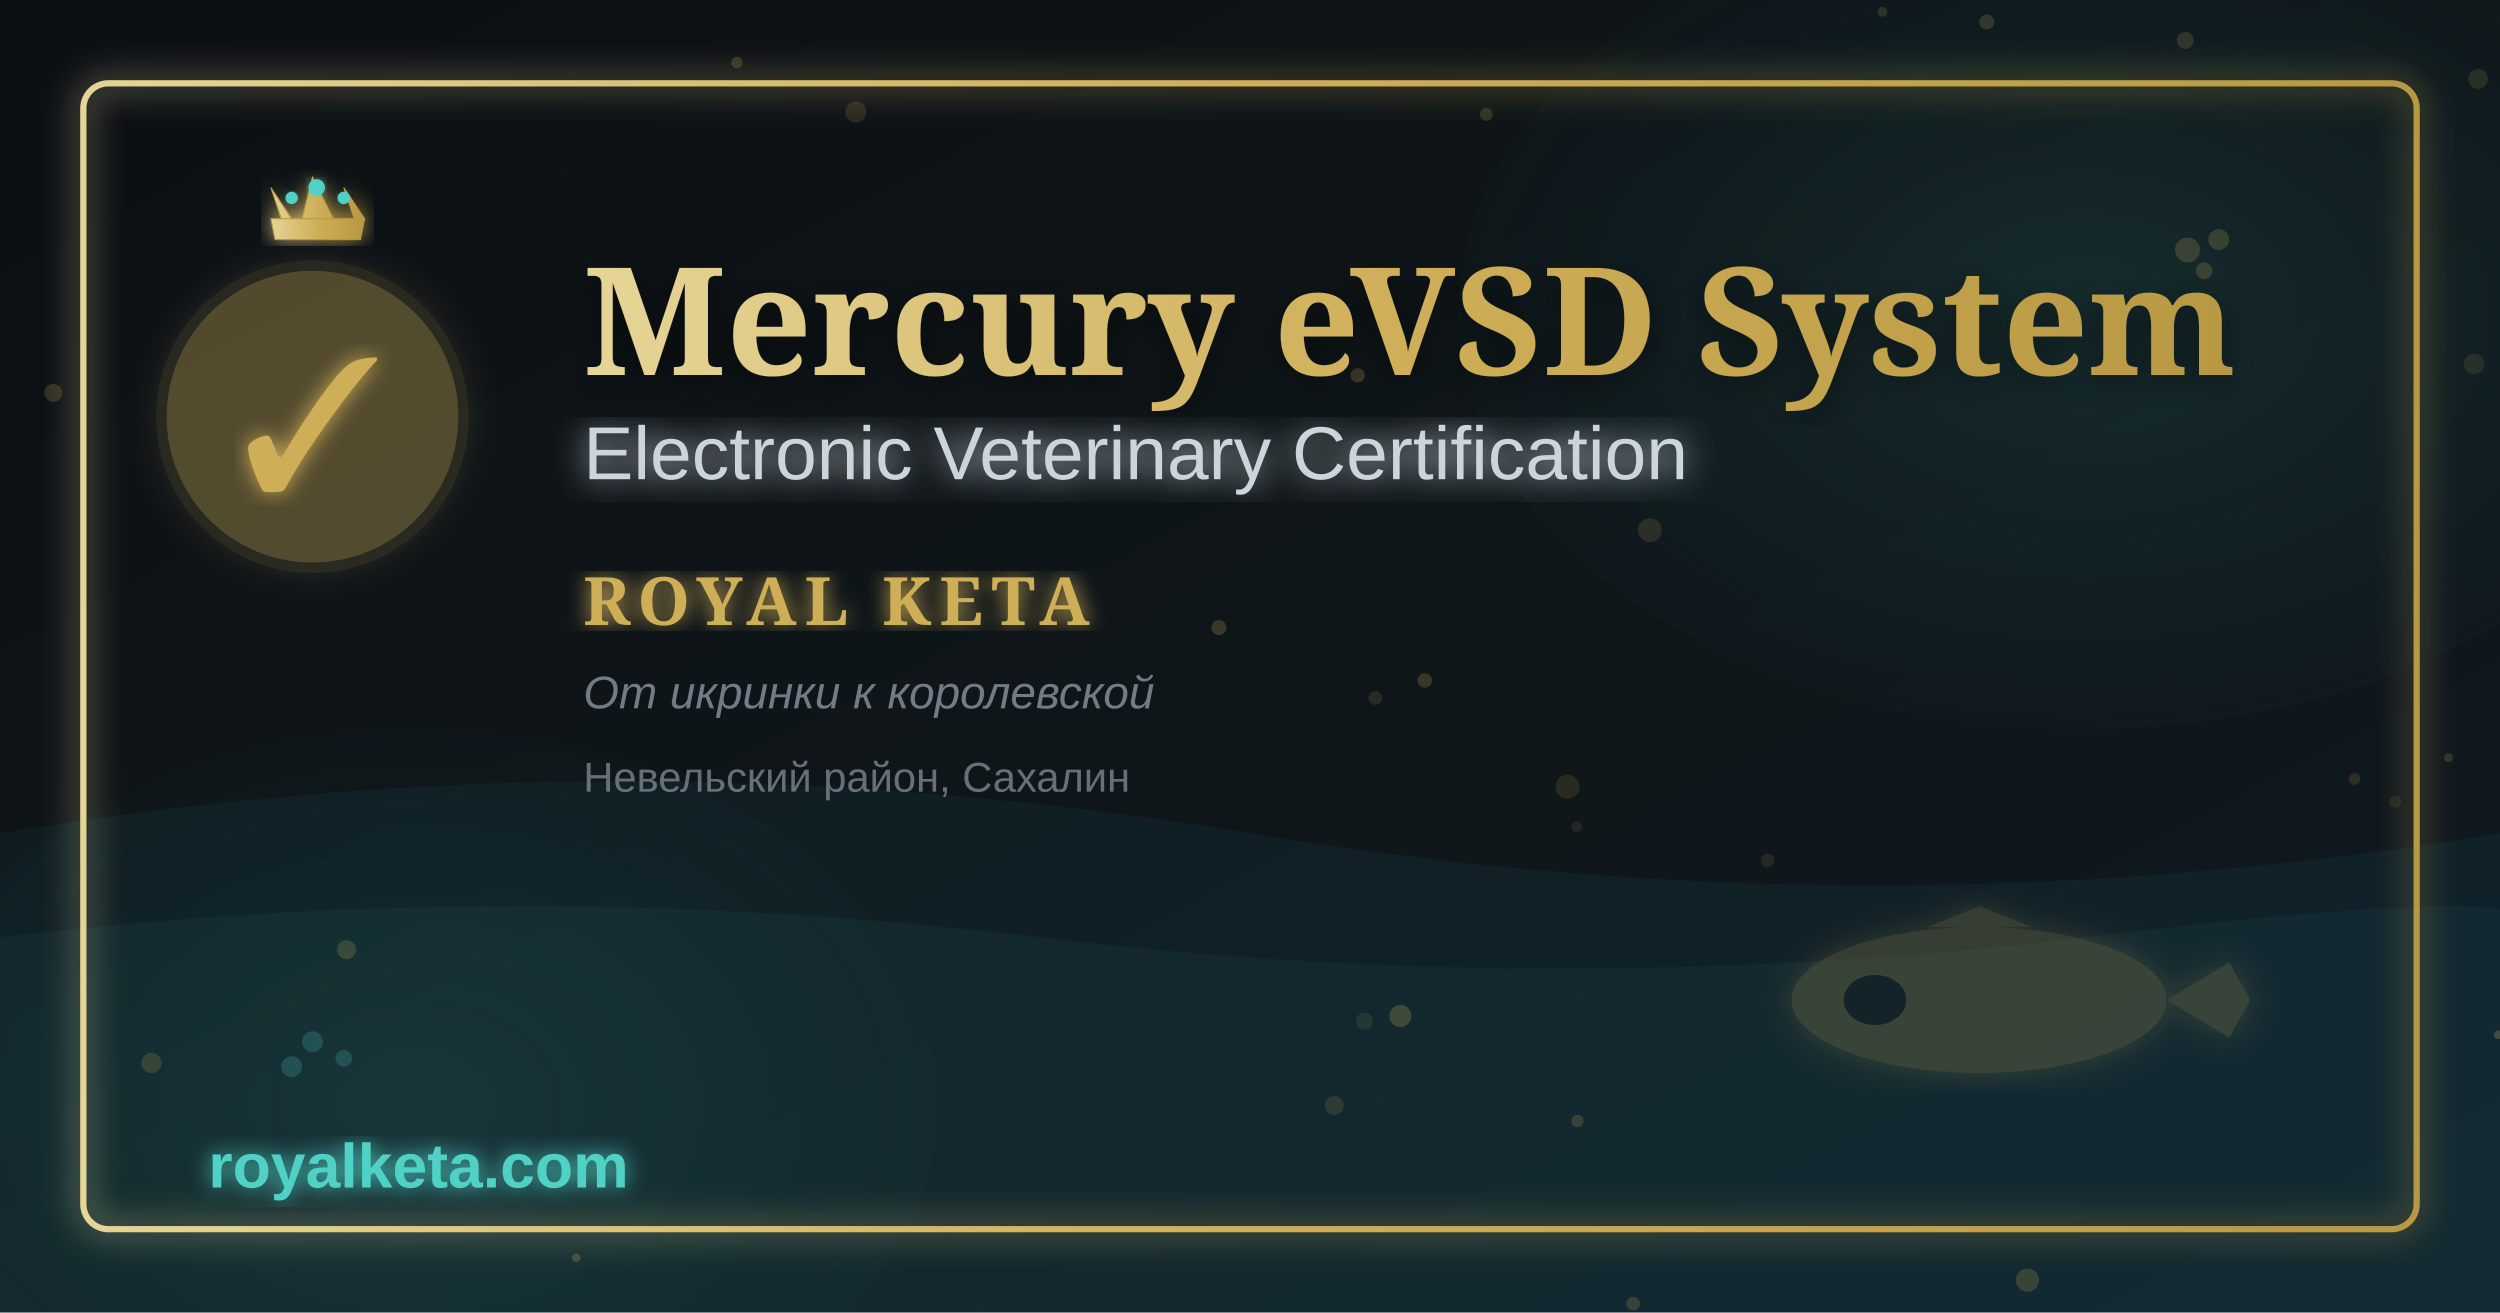
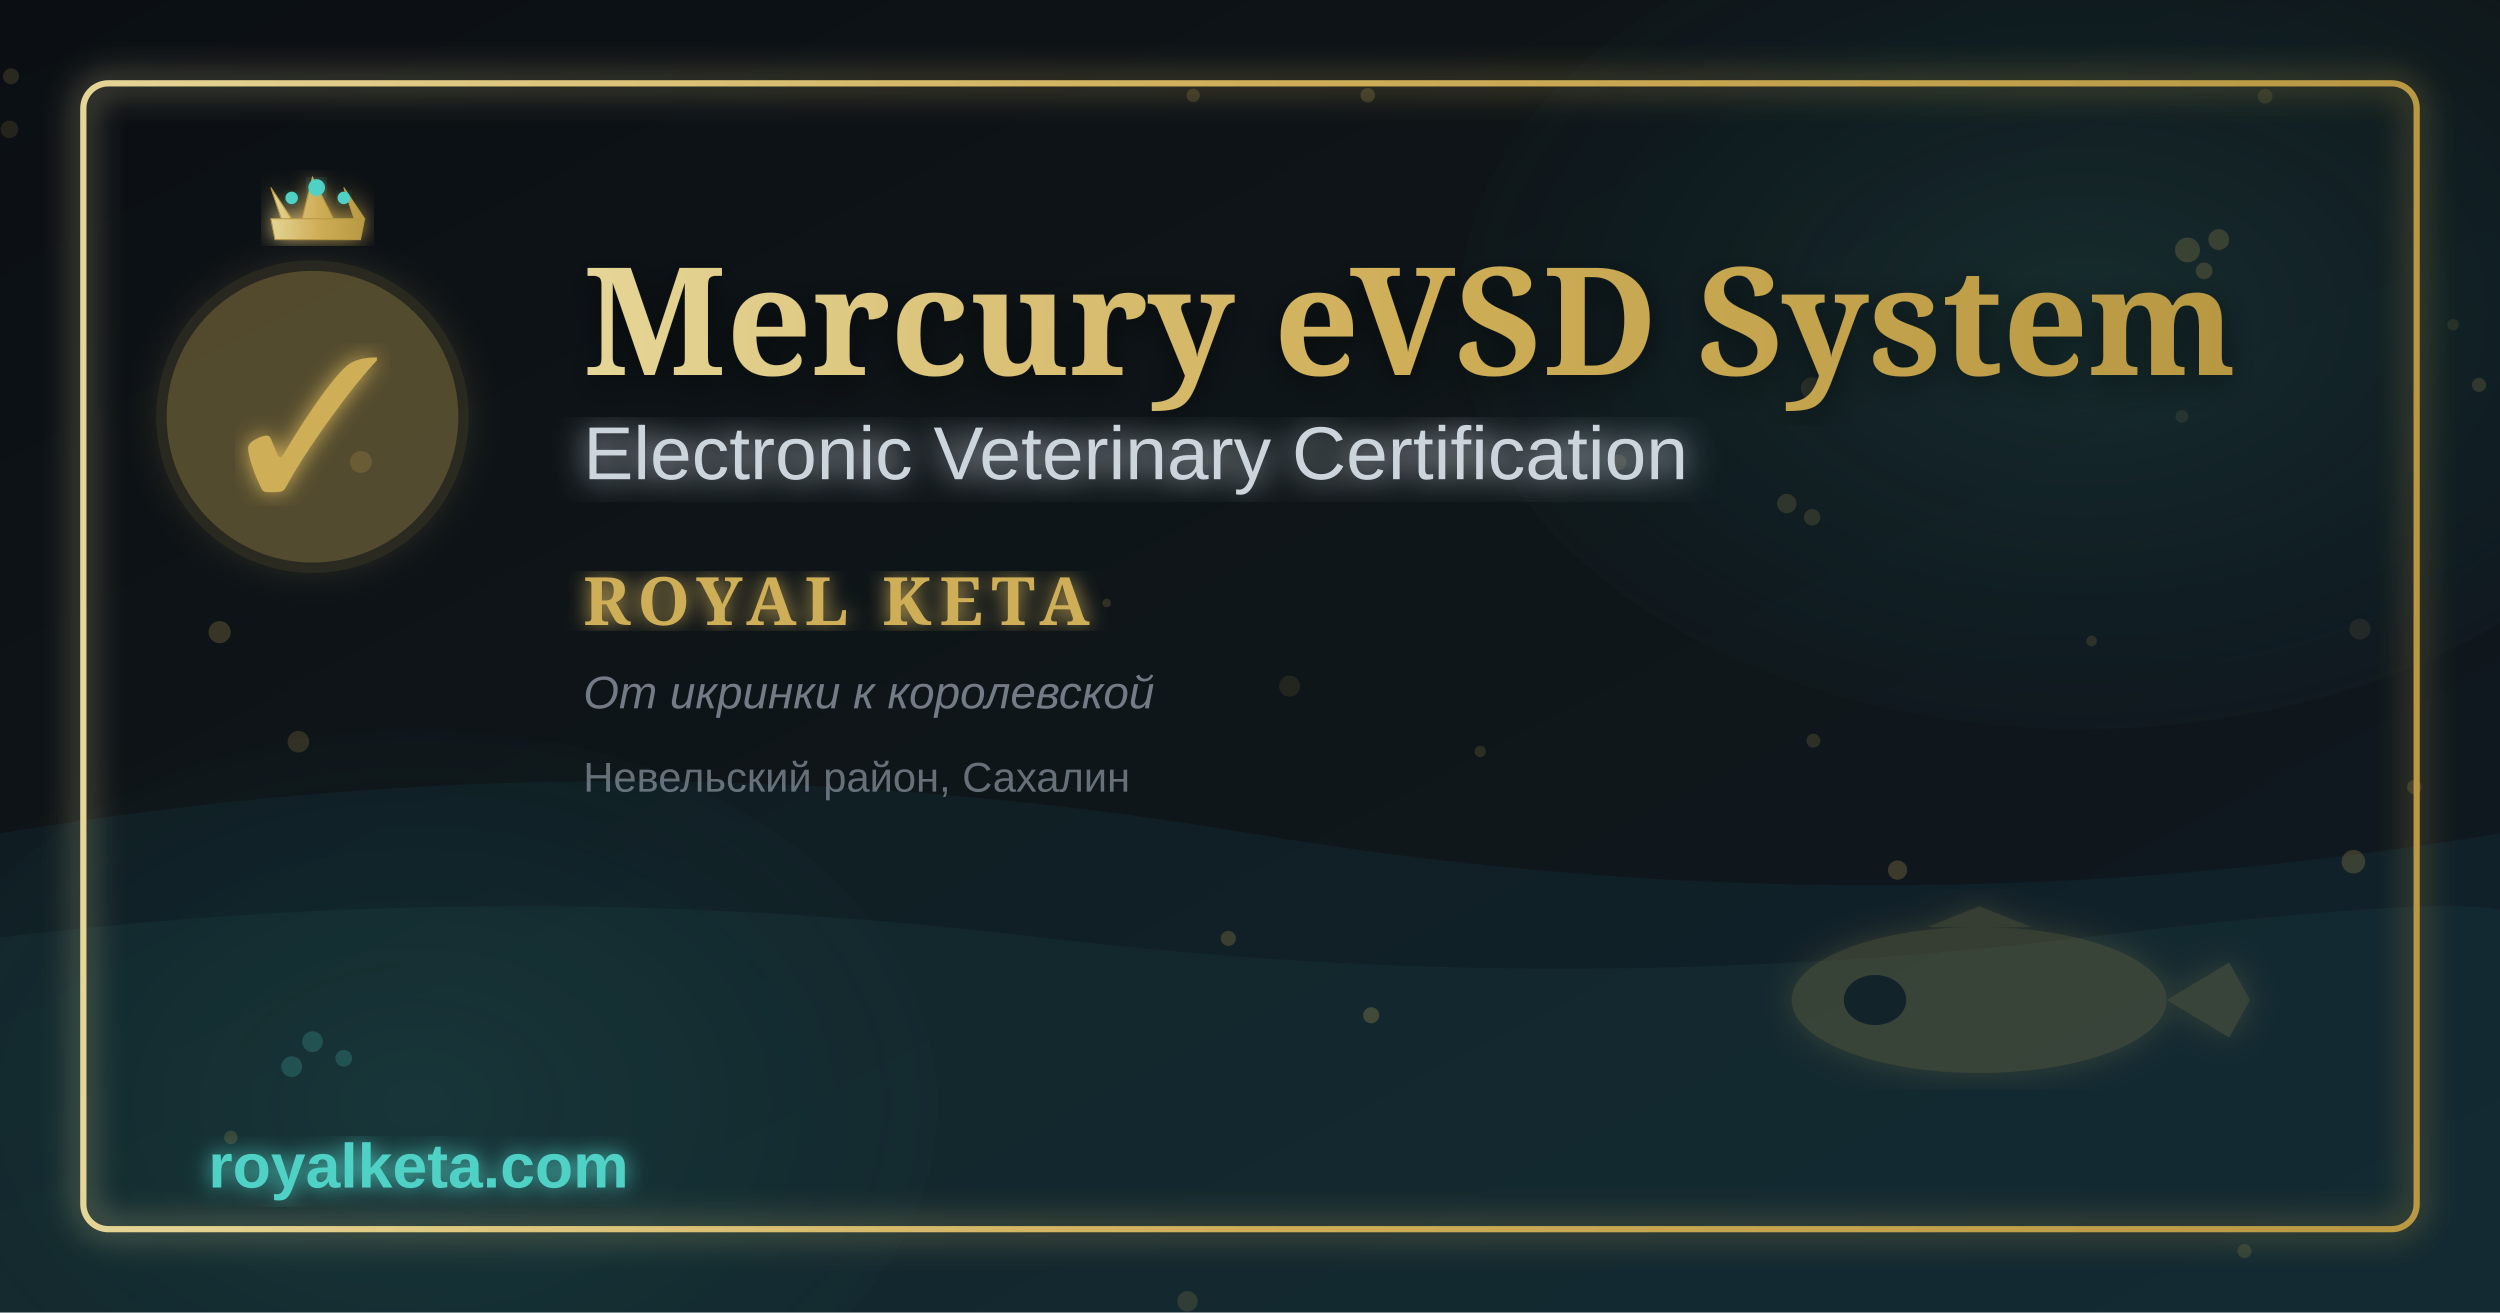
<svg xmlns="http://www.w3.org/2000/svg" width="1200" height="630">
  <defs>
    <linearGradient id="bgGradient" x1="0%" y1="0%" x2="100%" y2="100%">
      <stop offset="0%" style="stop-color:#0B0F14;stop-opacity:1" />
      <stop offset="50%" style="stop-color:#0F1619;stop-opacity:1" />
      <stop offset="100%" style="stop-color:#0F1922;stop-opacity:1" />
    </linearGradient>
    <linearGradient id="goldGradient" x1="0%" y1="0%" x2="100%" y2="0%">
      <stop offset="0%" style="stop-color:#E5D596;stop-opacity:1" />
      <stop offset="50%" style="stop-color:#CFAE58;stop-opacity:1" />
      <stop offset="100%" style="stop-color:#B89842;stop-opacity:1" />
    </linearGradient>
    <radialGradient id="oceanGradient" cx="50%" cy="50%" r="50%">
      <stop offset="0%" style="stop-color:#4FD1C5;stop-opacity:0.3" />
      <stop offset="100%" style="stop-color:#1E90A0;stop-opacity:0.05" />
    </radialGradient>
    <filter id="glow">
      <feGaussianBlur stdDeviation="5" result="coloredBlur" />
      <feMerge>
        <feMergeNode in="coloredBlur" />
        <feMergeNode in="SourceGraphic" />
      </feMerge>
    </filter>
    <filter id="softGlow">
      <feGaussianBlur stdDeviation="8" result="coloredBlur" />
      <feMerge>
        <feMergeNode in="coloredBlur" />
        <feMergeNode in="SourceGraphic" />
      </feMerge>
    </filter>
    <filter id="shadow">
      <feDropShadow dx="0" dy="4" stdDeviation="8" flood-color="#000000" flood-opacity="0.5" />
    </filter>
  </defs>
  <rect width="1200" height="630" fill="url(#bgGradient)" />
  <ellipse cx="1000" cy="150" rx="300" ry="200" fill="url(#oceanGradient)" opacity="0.4" />
  <ellipse cx="200" cy="530" rx="250" ry="180" fill="url(#oceanGradient)" opacity="0.3" />
  <path d="M 0 400 Q 300 350 600 400 T 1200 400 L 1200 630 L 0 630 Z" fill="#1E90A0" opacity="0.08" />
  <path d="M 0 450 Q 250 420 500 450 T 1000 450 T 1200 450 L 1200 630 L 0 630 Z" fill="#4FD1C5" opacity="0.05" />
-   <circle cx="903.556" cy="5.671" r="2.352" fill="#CFAE58" opacity="0.168" />
-   <circle cx="973.176" cy="614.469" r="5.571" fill="#CFAE58" opacity="0.205" />
-   <circle cx="1189.494" cy="37.891" r="4.737" fill="#CFAE58" opacity="0.139" />
-   <circle cx="953.649" cy="10.58" r="3.607" fill="#CFAE58" opacity="0.188" />
-   <circle cx="166.371" cy="455.836" r="4.567" fill="#CFAE58" opacity="0.21" />
-   <circle cx="791.921" cy="254.499" r="5.72" fill="#CFAE58" opacity="0.145" />
-   <circle cx="276.616" cy="603.729" r="2.063" fill="#CFAE58" opacity="0.227" />
-   <circle cx="410.762" cy="53.751" r="5.106" fill="#CFAE58" opacity="0.151" />
-   <circle cx="756.946" cy="396.816" r="2.6" fill="#CFAE58" opacity="0.108" />
-   <circle cx="651.697" cy="180.169" r="3.451" fill="#CFAE58" opacity="0.223" />
-   <circle cx="757.164" cy="538.114" r="2.951" fill="#CFAE58" opacity="0.196" />
-   <circle cx="1130.208" cy="373.909" r="2.822" fill="#CFAE58" opacity="0.157" />
-   <circle cx="660.222" cy="335.025" r="3.293" fill="#CFAE58" opacity="0.135" />
-   <circle cx="783.954" cy="625.754" r="3.259" fill="#CFAE58" opacity="0.194" />
-   <circle cx="713.416" cy="54.909" r="3.112" fill="#CFAE58" opacity="0.189" />
-   <circle cx="1048.912" cy="19.426" r="4.041" fill="#CFAE58" opacity="0.168" />
-   <circle cx="640.471" cy="530.587" r="4.532" fill="#CFAE58" opacity="0.141" />
-   <circle cx="683.914" cy="326.638" r="3.468" fill="#CFAE58" opacity="0.222" />
-   <circle cx="752.434" cy="377.645" r="5.805" fill="#CFAE58" opacity="0.133" />
-   <circle cx="72.681" cy="510.201" r="4.882" fill="#CFAE58" opacity="0.177" />
-   <circle cx="1149.693" cy="384.836" r="2.941" fill="#CFAE58" opacity="0.104" />
-   <circle cx="25.616" cy="188.569" r="4.33" fill="#CFAE58" opacity="0.188" />
-   <circle cx="672.199" cy="487.677" r="5.331" fill="#CFAE58" opacity="0.239" />
-   <circle cx="585.049" cy="301.226" r="3.61" fill="#CFAE58" opacity="0.224" />
-   <circle cx="1175.283" cy="363.634" r="2.181" fill="#CFAE58" opacity="0.18" />
-   <circle cx="1199.043" cy="496.686" r="2.058" fill="#CFAE58" opacity="0.247" />
-   <circle cx="353.713" cy="29.971" r="2.738" fill="#CFAE58" opacity="0.219" />
-   <circle cx="654.976" cy="490.159" r="4.116" fill="#CFAE58" opacity="0.102" />
-   <circle cx="848.465" cy="413.047" r="3.313" fill="#CFAE58" opacity="0.111" />
-   <circle cx="1187.56" cy="174.654" r="4.907" fill="#CFAE58" opacity="0.114" />
+   <circle cx="658.159" cy="487.316" r="3.854" fill="#CFAE58" opacity="0.247" />
+   <circle cx="1087.246" cy="46.234" r="3.568" fill="#CFAE58" opacity="0.132" />
+   <circle cx="1158.91" cy="377.806" r="3.463" fill="#CFAE58" opacity="0.194" />
+   <circle cx="572.727" cy="45.808" r="3.241" fill="#CFAE58" opacity="0.179" />
+   <circle cx="710.522" cy="360.716" r="2.707" fill="#CFAE58" opacity="0.153" />
+   <circle cx="656.521" cy="45.708" r="3.47" fill="#CFAE58" opacity="0.21" />
+   <circle cx="869.808" cy="248.291" r="3.942" fill="#CFAE58" opacity="0.161" />
+   <circle cx="1003.989" cy="307.687" r="2.585" fill="#CFAE58" opacity="0.145" />
+   <circle cx="4.534" cy="62.082" r="4.202" fill="#CFAE58" opacity="0.127" />
+   <circle cx="105.427" cy="303.422" r="5.327" fill="#CFAE58" opacity="0.22" />
+   <circle cx="5.293" cy="36.624" r="3.831" fill="#CFAE58" opacity="0.163" />
+   <circle cx="776.929" cy="221.919" r="3.755" fill="#CFAE58" opacity="0.125" />
+   <circle cx="163.038" cy="187.817" r="2.06" fill="#CFAE58" opacity="0.184" />
+   <circle cx="1129.652" cy="413.612" r="5.653" fill="#CFAE58" opacity="0.224" />
+   <circle cx="531.234" cy="289.424" r="2.047" fill="#CFAE58" opacity="0.177" />
+   <circle cx="870.406" cy="355.526" r="3.33" fill="#CFAE58" opacity="0.161" />
+   <circle cx="857.657" cy="241.702" r="4.652" fill="#CFAE58" opacity="0.171" />
+   <circle cx="869.856" cy="186.393" r="5.382" fill="#CFAE58" opacity="0.148" />
+   <circle cx="143.233" cy="356.026" r="5.192" fill="#CFAE58" opacity="0.179" />
+   <circle cx="110.789" cy="545.958" r="3.24" fill="#CFAE58" opacity="0.179" />
+   <circle cx="589.601" cy="450.417" r="3.639" fill="#CFAE58" opacity="0.216" />
+   <circle cx="1189.919" cy="184.737" r="3.395" fill="#CFAE58" opacity="0.174" />
+   <circle cx="173.24" cy="221.753" r="5.245" fill="#CFAE58" opacity="0.18" />
+   <circle cx="1132.763" cy="301.951" r="5.071" fill="#CFAE58" opacity="0.101" />
+   <circle cx="1047.269" cy="199.851" r="3.041" fill="#CFAE58" opacity="0.106" />
+   <circle cx="1077.345" cy="600.487" r="3.386" fill="#CFAE58" opacity="0.153" />
+   <circle cx="618.984" cy="329.371" r="5.039" fill="#CFAE58" opacity="0.105" />
+   <circle cx="910.835" cy="417.641" r="4.625" fill="#CFAE58" opacity="0.238" />
+   <circle cx="569.984" cy="624.62" r="4.896" fill="#CFAE58" opacity="0.162" />
+   <circle cx="1177.46" cy="155.873" r="2.786" fill="#CFAE58" opacity="0.107" />
  <rect x="40" y="40" width="1120" height="550" fill="none" stroke="url(#goldGradient)" stroke-width="3" rx="12" filter="url(#softGlow)" />
  <circle cx="150" cy="200" r="75" fill="#CFAE58" opacity="0.15" filter="url(#softGlow)" />
  <circle cx="150" cy="200" r="70" fill="#CFAE58" opacity="0.25" />
  <text x="150" y="235" font-size="90" text-anchor="middle" fill="#CFAE58" filter="url(#glow)">✓</text>
  <g transform="translate(100, 70)">
    <path d="M 30 20 L 40 35 L 35 35 Z M 50 15 L 60 35 L 45 35 Z M 65 20 L 75 35 L 70 35 Z M 30 35 L 75 35 L 73 45 L 32 45 Z" fill="url(#goldGradient)" filter="url(#glow)" stroke="#B89842" stroke-width="0.5" />
    <circle cx="40" cy="25" r="3" fill="#4FD1C5" filter="url(#glow)" />
    <circle cx="52" cy="20" r="4" fill="#4FD1C5" filter="url(#glow)" />
    <circle cx="65" cy="25" r="3" fill="#4FD1C5" filter="url(#glow)" />
  </g>
  <text x="280" y="180" font-family="Georgia, serif" font-size="72" font-weight="bold" fill="url(#goldGradient)" filter="url(#shadow)">Mercury eVSD System</text>
  <text x="280" y="230" font-family="Arial, sans-serif" font-size="36" fill="#D6DEE6" opacity="0.95" filter="url(#softGlow)">Electronic Veterinary Certification</text>
  <text x="280" y="300" font-family="Georgia, serif" font-size="32" font-weight="bold" fill="#CFAE58" letter-spacing="4" filter="url(#glow)">ROYAL KETA</text>
  <text x="280" y="340" font-family="Arial, sans-serif" font-size="22" font-style="italic" fill="#8B95A1" opacity="0.8">От икринки к королевской</text>
  <text x="280" y="380" font-family="Arial, sans-serif" font-size="20" fill="#8B95A1" opacity="0.7">Невельский район, Сахалин</text>
  <text x="100" y="570" font-family="Arial, sans-serif" font-size="30" font-weight="bold" fill="#4FD1C5" filter="url(#glow)">royalketa.com</text>
  <g transform="translate(950, 480)" opacity="0.2" filter="url(#softGlow)">
    <ellipse cx="0" cy="0" rx="90" ry="35" fill="#CFAE58" />
    <path d="M 90 0 L 120 -18 L 130 0 L 120 18 Z" fill="#CFAE58" />
    <path d="M -25 -35 L 0 -45 L 25 -35 Z" fill="#CFAE58" />
    <ellipse cx="-50" cy="0" rx="15" ry="12" fill="#0B0F14" />
  </g>
  <g opacity="0.2">
    <circle cx="1050" cy="120" r="6" fill="#CFAE58" />
    <circle cx="1065" cy="115" r="5" fill="#CFAE58" />
    <circle cx="1058" cy="130" r="4" fill="#CFAE58" />
    <circle cx="150" cy="500" r="5" fill="#4FD1C5" />
    <circle cx="165" cy="508" r="4" fill="#4FD1C5" />
    <circle cx="140" cy="512" r="5" fill="#4FD1C5" />
  </g>
</svg>
